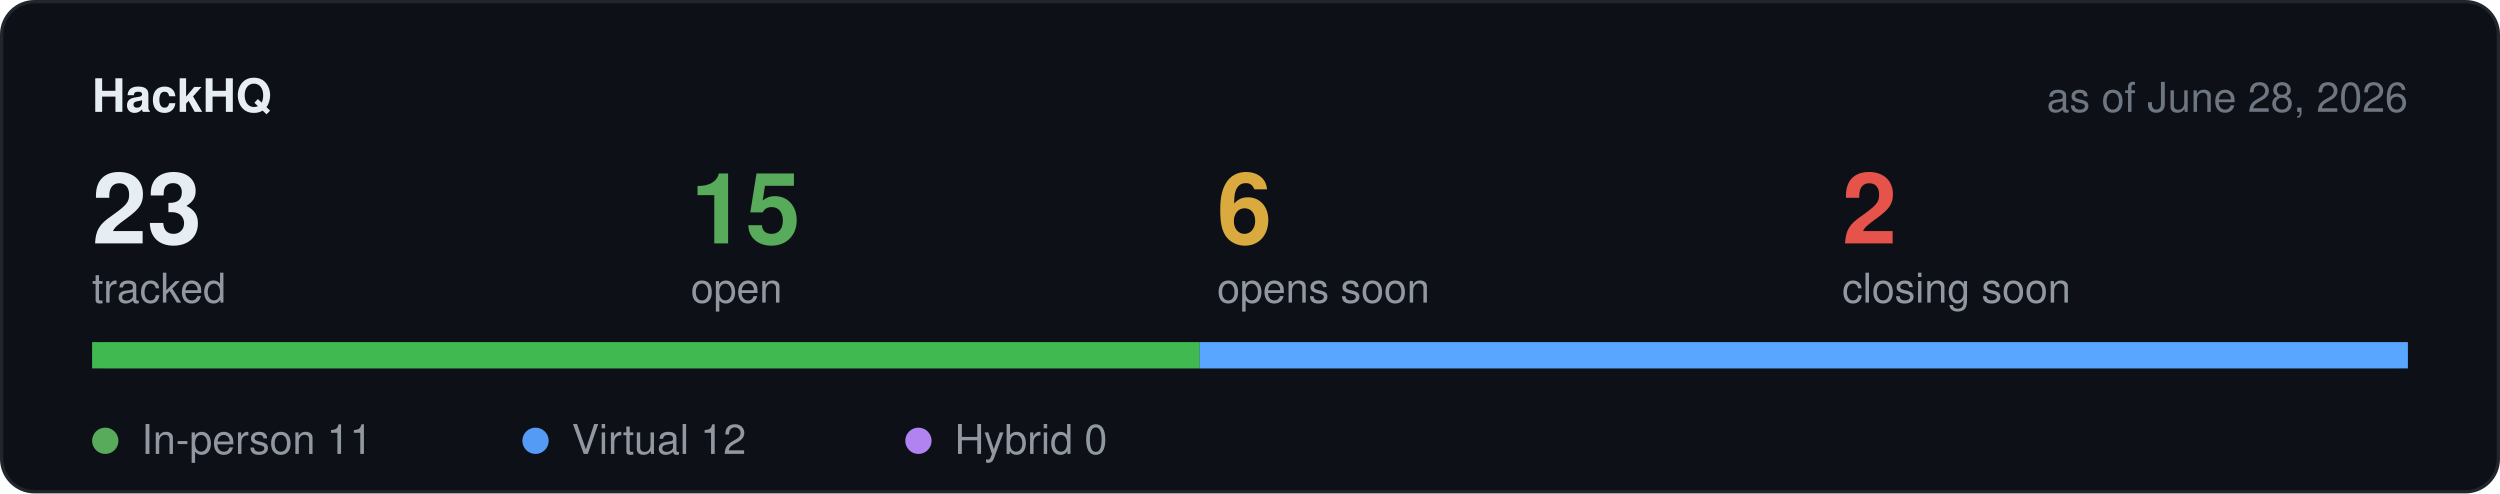
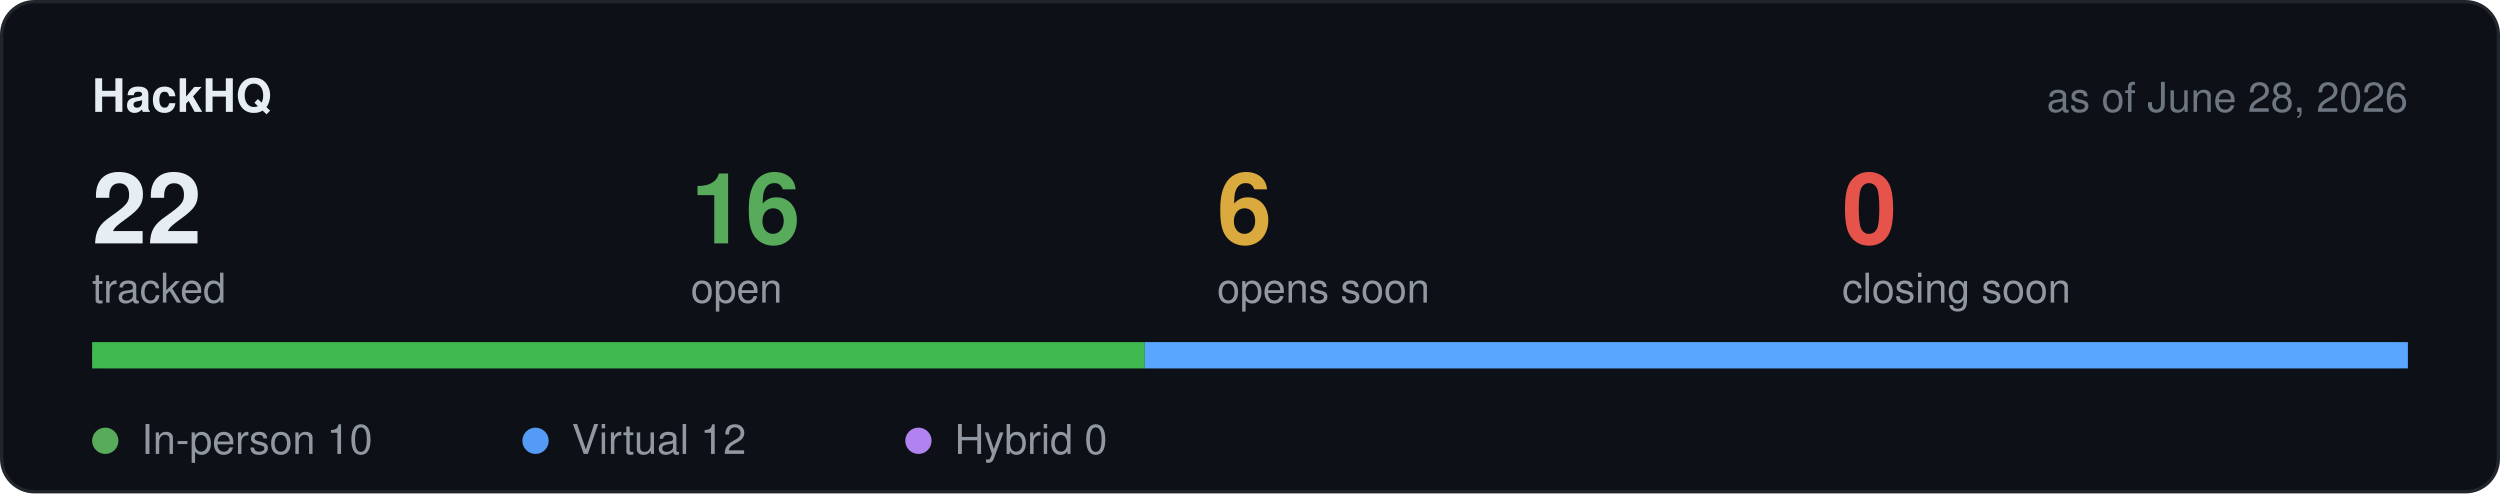
<svg xmlns="http://www.w3.org/2000/svg" width="760" height="150" viewBox="0 0 760 150" role="img" aria-label="Hackathon stats">
  <rect x="0.5" y="0.5" width="759" height="149" rx="10" fill="#0d1117" stroke="#21262d" />
  <text x="28" y="34" font-family="-apple-system,BlinkMacSystemFont,Segoe UI,Helvetica,Arial,sans-serif" font-size="14" font-weight="600" fill="#e6edf3">HackHQ</text>
  <text x="732" y="34" text-anchor="end" font-family="-apple-system,BlinkMacSystemFont,Segoe UI,Helvetica,Arial,sans-serif" font-size="12.5" fill="#6e7681">as of June 28, 2026</text>
-   <text x="28" y="74" font-family="-apple-system,BlinkMacSystemFont,Segoe UI,Helvetica,Arial,sans-serif" font-size="30" font-weight="600" fill="#e6edf3">23</text>
+   <text x="28" y="74" font-family="-apple-system,BlinkMacSystemFont,Segoe UI,Helvetica,Arial,sans-serif" font-size="30" font-weight="600" fill="#e6edf3">22</text>
  <text x="28" y="92" font-family="-apple-system,BlinkMacSystemFont,Segoe UI,Helvetica,Arial,sans-serif" font-size="12.5" fill="#9198a1">tracked</text>
-   <text x="210" y="74" font-family="-apple-system,BlinkMacSystemFont,Segoe UI,Helvetica,Arial,sans-serif" font-size="30" font-weight="600" fill="#57ab5a">15</text>
+   <text x="210" y="74" font-family="-apple-system,BlinkMacSystemFont,Segoe UI,Helvetica,Arial,sans-serif" font-size="30" font-weight="600" fill="#57ab5a">16</text>
  <text x="210" y="92" font-family="-apple-system,BlinkMacSystemFont,Segoe UI,Helvetica,Arial,sans-serif" font-size="12.5" fill="#9198a1">open</text>
  <text x="370" y="74" font-family="-apple-system,BlinkMacSystemFont,Segoe UI,Helvetica,Arial,sans-serif" font-size="30" font-weight="600" fill="#daaa3f">6</text>
  <text x="370" y="92" font-family="-apple-system,BlinkMacSystemFont,Segoe UI,Helvetica,Arial,sans-serif" font-size="12.5" fill="#9198a1">opens soon</text>
-   <text x="560" y="74" font-family="-apple-system,BlinkMacSystemFont,Segoe UI,Helvetica,Arial,sans-serif" font-size="30" font-weight="600" fill="#e5534b">2</text>
+   <text x="560" y="74" font-family="-apple-system,BlinkMacSystemFont,Segoe UI,Helvetica,Arial,sans-serif" font-size="30" font-weight="600" fill="#e5534b">0</text>
  <text x="560" y="92" font-family="-apple-system,BlinkMacSystemFont,Segoe UI,Helvetica,Arial,sans-serif" font-size="12.5" fill="#9198a1">closing soon</text>
  <rect x="28" y="104" width="704" height="8" rx="4" fill="#21262d" />
-   <rect x="28.0" y="104" width="336.7" height="8" fill="#3fb950" />
-   <rect x="364.7" y="104" width="367.3" height="8" fill="#58a6ff" />
+   <rect x="28.0" y="104" width="320.0" height="8" fill="#3fb950" />
+   <rect x="348.0" y="104" width="384.0" height="8" fill="#58a6ff" />
  <circle cx="32" cy="134" r="4" fill="#57ab5a" />
-   <text x="43" y="138" font-family="-apple-system,BlinkMacSystemFont,Segoe UI,Helvetica,Arial,sans-serif" font-size="12.5" fill="#9198a1">In-person 11</text>
+   <text x="43" y="138" font-family="-apple-system,BlinkMacSystemFont,Segoe UI,Helvetica,Arial,sans-serif" font-size="12.5" fill="#9198a1">In-person 10</text>
  <circle cx="162.8" cy="134" r="4" fill="#539bf5" />
  <text x="173.8" y="138" font-family="-apple-system,BlinkMacSystemFont,Segoe UI,Helvetica,Arial,sans-serif" font-size="12.5" fill="#9198a1">Virtual 12</text>
  <circle cx="279.2" cy="134" r="4" fill="#b083f0" />
  <text x="290.2" y="138" font-family="-apple-system,BlinkMacSystemFont,Segoe UI,Helvetica,Arial,sans-serif" font-size="12.5" fill="#9198a1">Hybrid 0</text>
</svg>
